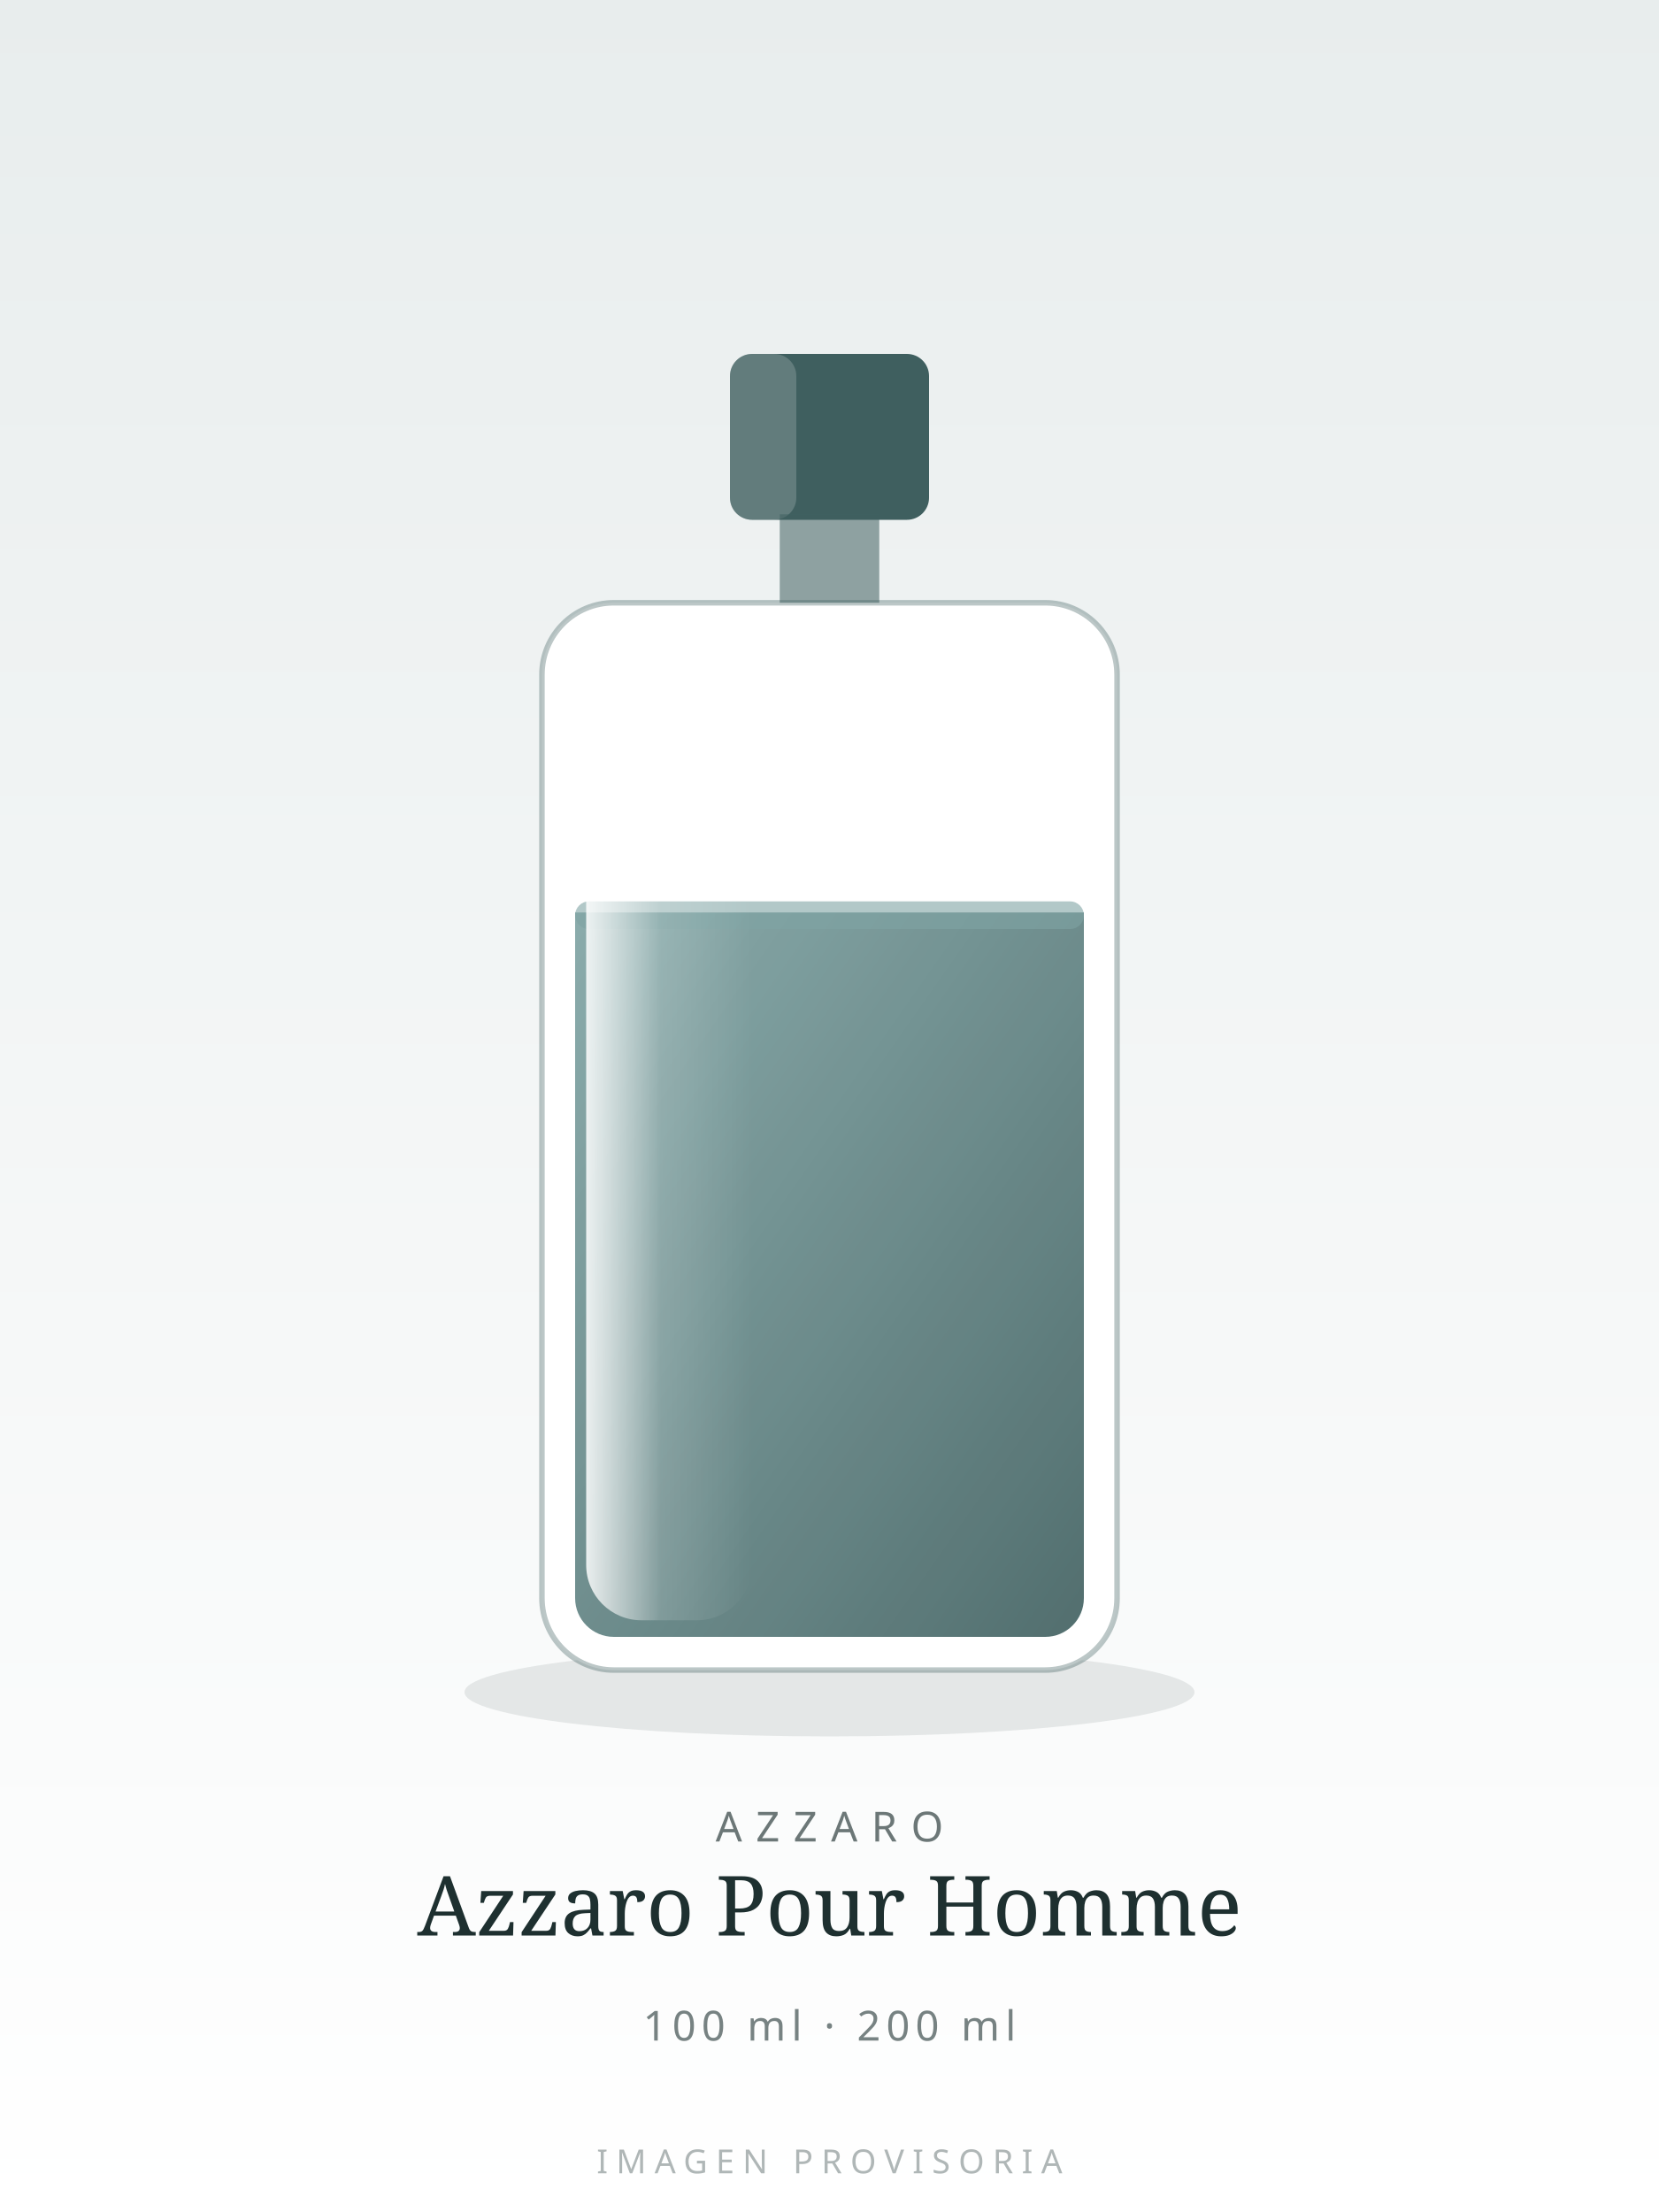
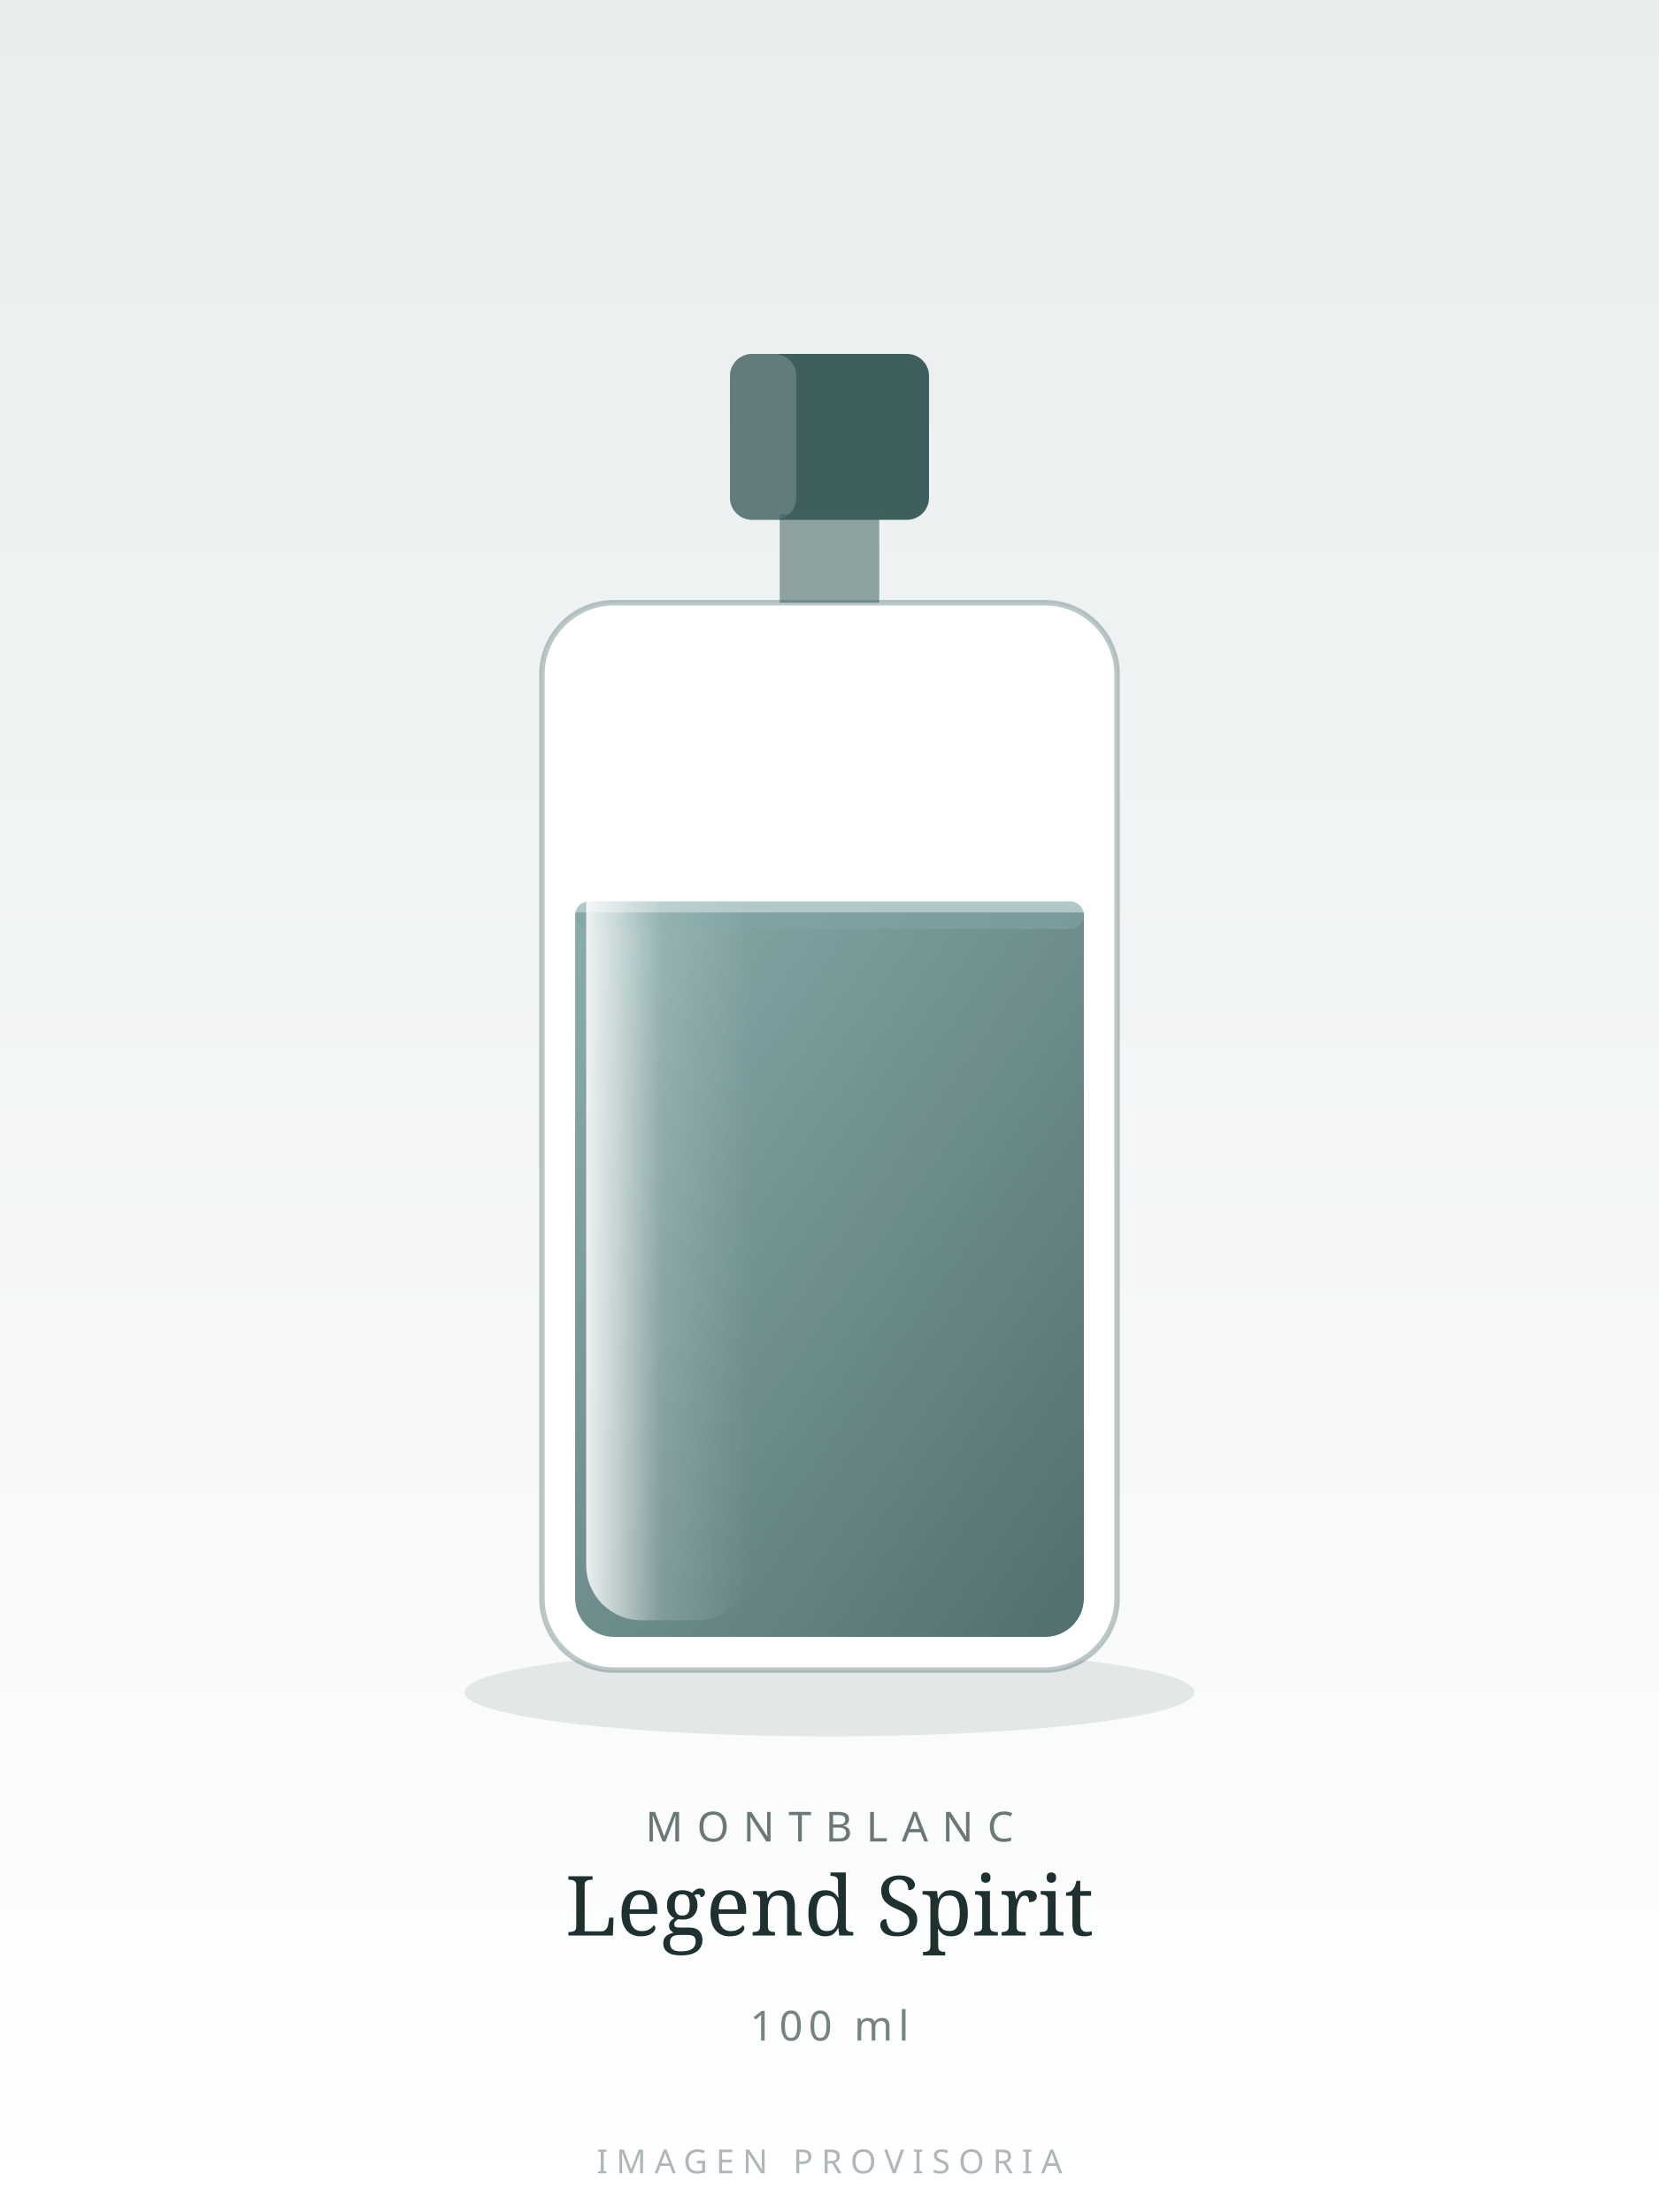
- <svg xmlns="http://www.w3.org/2000/svg" viewBox="0 0 600 800" width="600" height="800" role="img" aria-label="Azzaro Azzaro Pour Homme">
+ <svg xmlns="http://www.w3.org/2000/svg" viewBox="0 0 600 800" width="600" height="800" role="img" aria-label="Montblanc Legend Spirit">
  <defs>
    <linearGradient id="fondo" x1="0" y1="0" x2="0" y2="1">
      <stop offset="0%" stop-color="#e8eded" />
      <stop offset="100%" stop-color="#ffffff" />
    </linearGradient>
    <linearGradient id="liquido" x1="0" y1="0" x2="1" y2="1">
      <stop offset="0%" stop-color="#7ea3a3" />
      <stop offset="100%" stop-color="#3f5f5f" />
    </linearGradient>
    <linearGradient id="brillo" x1="0" y1="0" x2="1" y2="0">
      <stop offset="0%" stop-color="#ffffff" stop-opacity="0.85" />
      <stop offset="45%" stop-color="#ffffff" stop-opacity="0.15" />
      <stop offset="100%" stop-color="#ffffff" stop-opacity="0" />
    </linearGradient>
  </defs>
  <rect width="600" height="800" fill="url(#fondo)" />
  <ellipse cx="300" cy="612" rx="132" ry="16" fill="#1e3030" opacity="0.10" />
  <rect x="264" y="128" width="72" height="60" rx="8" fill="#3f5f5f" />
  <rect x="264" y="128" width="24" height="60" rx="8" fill="#ffffff" opacity="0.18" />
  <rect x="282" y="186" width="36" height="34" fill="#3f5f5f" opacity="0.55" />
  <rect x="196" y="218" width="208" height="386" rx="26" fill="#ffffff" />
  <rect x="196" y="218" width="208" height="386" rx="26" fill="none" stroke="#3f5f5f" stroke-opacity="0.35" stroke-width="2" />
  <path d="M 208 330 L 392 330 L 392 578 A 14 14 0 0 1 378 592 L 222 592 A 14 14 0 0 1 208 578 Z" fill="url(#liquido)" opacity="0.9" />
  <rect x="208" y="326" width="184" height="10" rx="5" fill="#7ea3a3" opacity="0.6" />
  <rect x="212" y="236" width="60" height="350" rx="20" fill="url(#brillo)" />
-   <text x="300" y="666" text-anchor="middle" font-family="system-ui, sans-serif" font-size="15" letter-spacing="5" fill="#1e3030" opacity="0.65">AZZARO</text>
-   <text x="300" y="700" text-anchor="middle" font-family="Georgia, serif" font-size="30" fill="#1e3030">Azzaro Pour Homme</text>
-   <text x="300" y="738" text-anchor="middle" font-family="system-ui, sans-serif" font-size="15" letter-spacing="2" fill="#1e3030" opacity="0.6">100 ml · 200 ml</text>
+   <text x="300" y="666" text-anchor="middle" font-family="system-ui, sans-serif" font-size="15" letter-spacing="5" fill="#1e3030" opacity="0.65">MONTBLANC</text>
+   <text x="300" y="700" text-anchor="middle" font-family="Georgia, serif" font-size="30" fill="#1e3030">Legend Spirit</text>
+   <text x="300" y="738" text-anchor="middle" font-family="system-ui, sans-serif" font-size="15" letter-spacing="2" fill="#1e3030" opacity="0.6">100 ml</text>
  <text x="300" y="786" text-anchor="middle" font-family="system-ui, sans-serif" font-size="12" letter-spacing="3" fill="#1e3030" opacity="0.35">IMAGEN PROVISORIA</text>
</svg>
